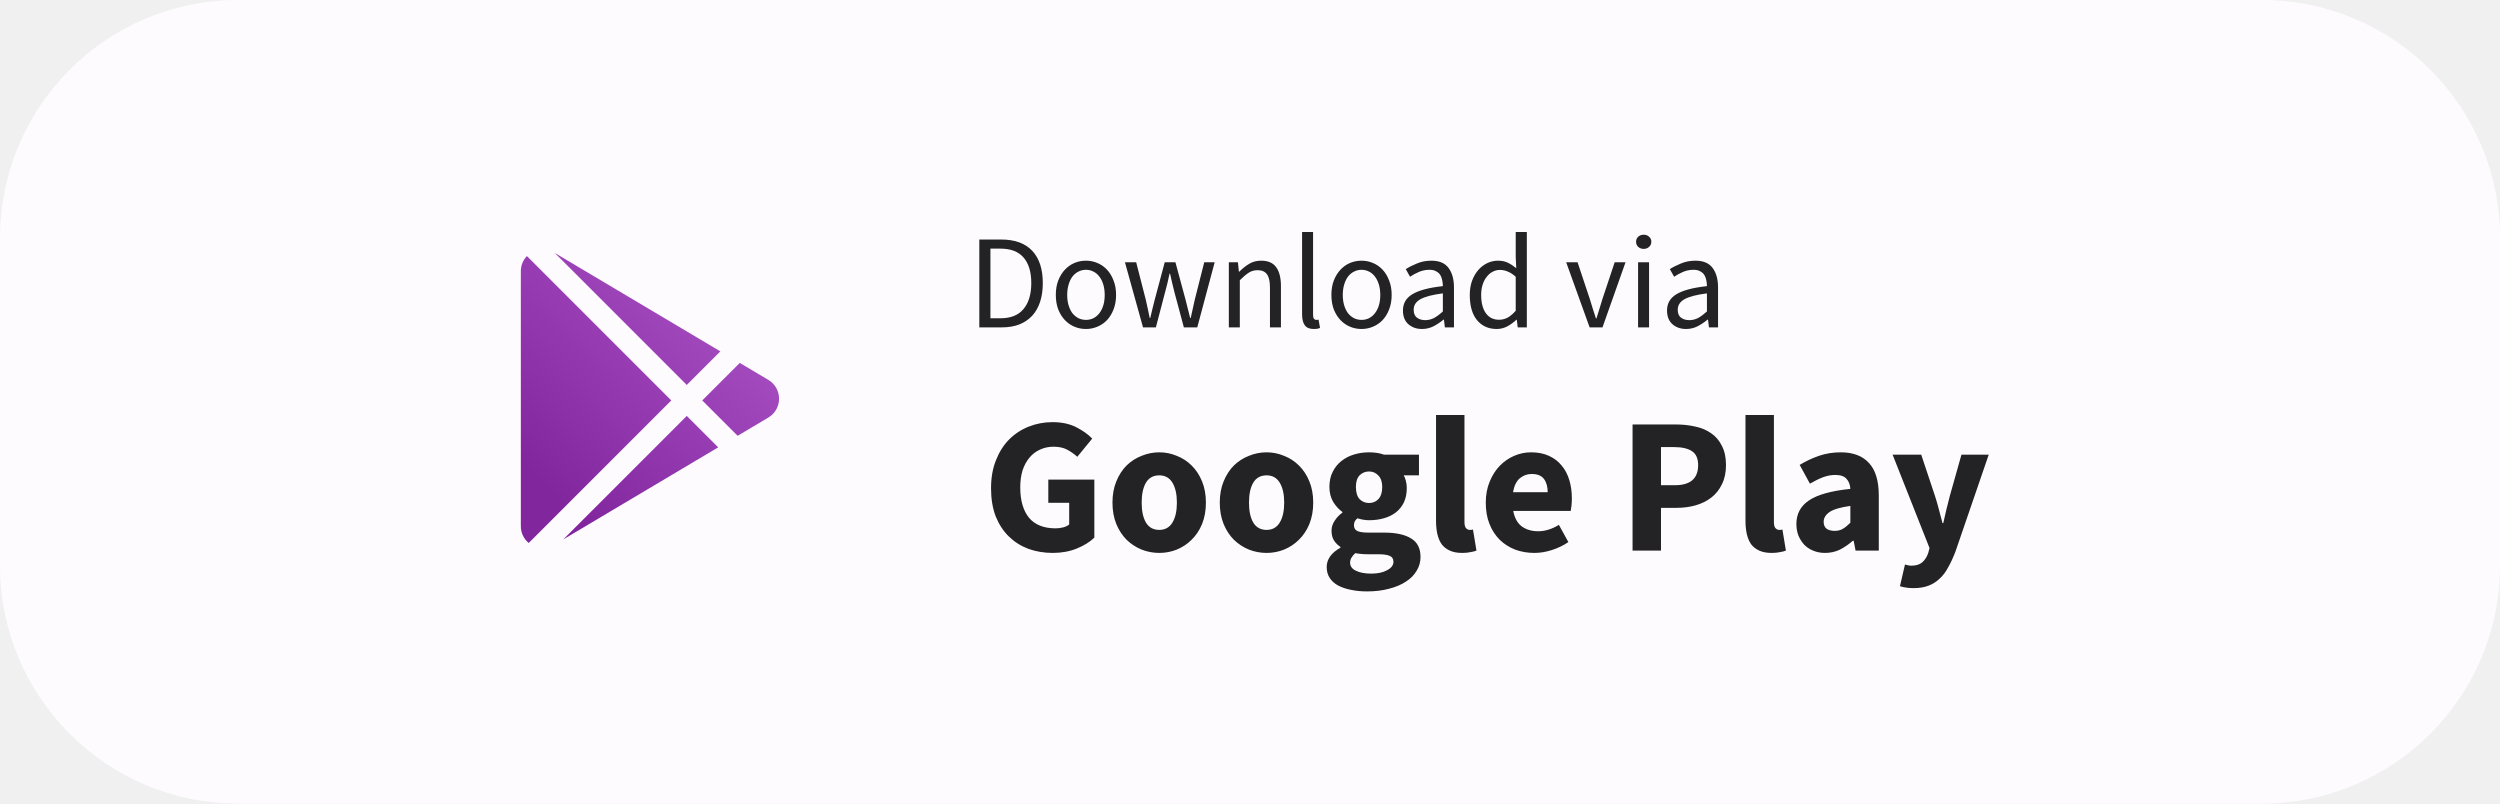
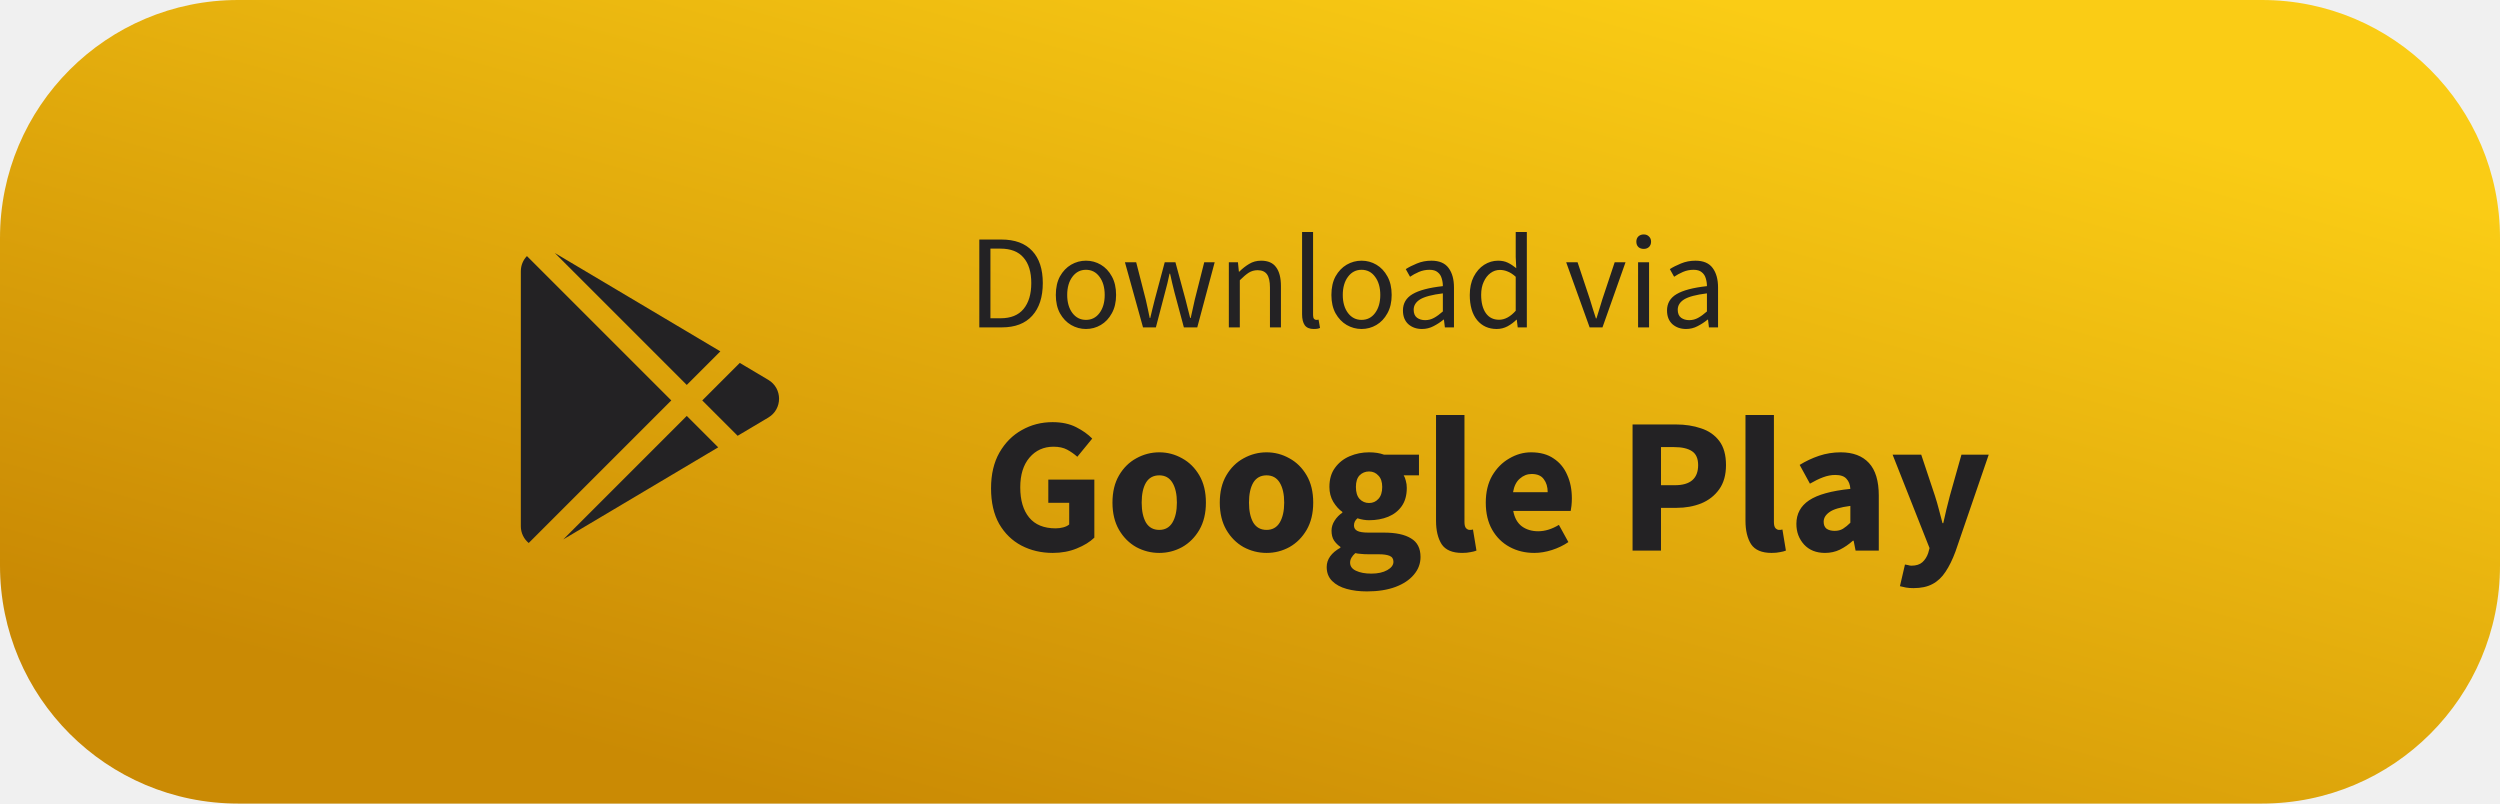
<svg xmlns="http://www.w3.org/2000/svg" width="168" height="54" viewBox="0 0 168 54" fill="none">
-   <rect width="168" height="54" rx="16" fill="#FEFBFF" />
-   <path fill-rule="evenodd" clip-rule="evenodd" d="M35.41 17.208C35.16 17.466 35 17.82 35 18.229V35.358C35 35.829 35.212 36.227 35.53 36.489L45.111 26.909L35.41 17.208ZM46.151 27.949L37.85 36.25L48.263 30.061L46.151 27.949ZM49.569 29.285L47.192 26.909L49.713 24.387L51.633 25.529C52.593 26.099 52.593 27.488 51.633 28.059L49.569 29.285ZM46.151 25.868L37.283 17L48.408 23.612L46.151 25.868Z" fill="url(#paint0_linear_1238:0)" />
-   <path d="M65.81 22V16.096H67.286C68.198 16.096 68.891 16.348 69.365 16.852C69.839 17.356 70.076 18.079 70.076 19.021C70.076 19.489 70.016 19.909 69.896 20.281C69.776 20.647 69.599 20.959 69.365 21.217C69.131 21.469 68.843 21.664 68.501 21.802C68.159 21.934 67.766 22 67.322 22H65.81ZM66.557 21.388H67.232C67.922 21.388 68.438 21.181 68.78 20.767C69.128 20.353 69.302 19.771 69.302 19.021C69.302 18.271 69.128 17.698 68.78 17.302C68.438 16.906 67.922 16.708 67.232 16.708H66.557V21.388ZM72.976 22.108C72.706 22.108 72.448 22.057 72.202 21.955C71.962 21.853 71.749 21.706 71.563 21.514C71.377 21.316 71.227 21.076 71.113 20.794C71.005 20.506 70.951 20.182 70.951 19.822C70.951 19.456 71.005 19.132 71.113 18.85C71.227 18.562 71.377 18.319 71.563 18.121C71.749 17.923 71.962 17.773 72.202 17.671C72.448 17.569 72.706 17.518 72.976 17.518C73.246 17.518 73.501 17.569 73.741 17.671C73.987 17.773 74.203 17.923 74.389 18.121C74.575 18.319 74.722 18.562 74.83 18.85C74.944 19.132 75.001 19.456 75.001 19.822C75.001 20.182 74.944 20.506 74.83 20.794C74.722 21.076 74.575 21.316 74.389 21.514C74.203 21.706 73.987 21.853 73.741 21.955C73.501 22.057 73.246 22.108 72.976 22.108ZM72.976 21.496C73.162 21.496 73.333 21.457 73.489 21.379C73.645 21.295 73.777 21.181 73.885 21.037C73.999 20.887 74.086 20.71 74.146 20.506C74.206 20.302 74.236 20.074 74.236 19.822C74.236 19.57 74.206 19.342 74.146 19.138C74.086 18.928 73.999 18.748 73.885 18.598C73.777 18.448 73.645 18.334 73.489 18.256C73.333 18.172 73.162 18.13 72.976 18.13C72.79 18.13 72.619 18.172 72.463 18.256C72.307 18.334 72.172 18.448 72.058 18.598C71.95 18.748 71.866 18.928 71.806 19.138C71.746 19.342 71.716 19.57 71.716 19.822C71.716 20.074 71.746 20.302 71.806 20.506C71.866 20.71 71.95 20.887 72.058 21.037C72.172 21.181 72.307 21.295 72.463 21.379C72.619 21.457 72.79 21.496 72.976 21.496ZM76.811 22L75.596 17.626H76.352L77 20.155C77.048 20.365 77.093 20.569 77.135 20.767C77.177 20.965 77.219 21.166 77.261 21.37H77.297C77.345 21.166 77.393 20.965 77.441 20.767C77.489 20.563 77.54 20.359 77.594 20.155L78.269 17.626H78.989L79.673 20.155C79.727 20.365 79.778 20.569 79.826 20.767C79.88 20.965 79.931 21.166 79.979 21.37H80.015C80.063 21.166 80.108 20.965 80.15 20.767C80.192 20.569 80.237 20.365 80.285 20.155L80.924 17.626H81.626L80.456 22H79.556L78.926 19.651C78.872 19.441 78.821 19.234 78.773 19.03C78.731 18.826 78.683 18.613 78.629 18.391H78.593C78.545 18.613 78.497 18.829 78.449 19.039C78.401 19.243 78.347 19.45 78.287 19.66L77.675 22H76.811ZM82.578 22V17.626H83.19L83.253 18.256H83.28C83.49 18.046 83.709 17.872 83.937 17.734C84.171 17.59 84.441 17.518 84.747 17.518C85.209 17.518 85.545 17.662 85.755 17.95C85.971 18.238 86.079 18.664 86.079 19.228V22H85.341V19.327C85.341 18.913 85.275 18.616 85.143 18.436C85.011 18.25 84.801 18.157 84.513 18.157C84.285 18.157 84.084 18.214 83.91 18.328C83.736 18.442 83.538 18.61 83.316 18.832V22H82.578ZM88.283 22.108C88.001 22.108 87.8 22.024 87.68 21.856C87.56 21.688 87.5 21.442 87.5 21.118V15.592H88.238V21.172C88.238 21.292 88.259 21.376 88.301 21.424C88.343 21.472 88.391 21.496 88.445 21.496C88.469 21.496 88.49 21.496 88.508 21.496C88.532 21.496 88.565 21.49 88.607 21.478L88.706 22.036C88.658 22.06 88.601 22.078 88.535 22.09C88.469 22.102 88.385 22.108 88.283 22.108ZM91.495 22.108C91.225 22.108 90.967 22.057 90.721 21.955C90.481 21.853 90.268 21.706 90.082 21.514C89.896 21.316 89.746 21.076 89.632 20.794C89.524 20.506 89.47 20.182 89.47 19.822C89.47 19.456 89.524 19.132 89.632 18.85C89.746 18.562 89.896 18.319 90.082 18.121C90.268 17.923 90.481 17.773 90.721 17.671C90.967 17.569 91.225 17.518 91.495 17.518C91.765 17.518 92.02 17.569 92.26 17.671C92.506 17.773 92.722 17.923 92.908 18.121C93.094 18.319 93.241 18.562 93.349 18.85C93.463 19.132 93.52 19.456 93.52 19.822C93.52 20.182 93.463 20.506 93.349 20.794C93.241 21.076 93.094 21.316 92.908 21.514C92.722 21.706 92.506 21.853 92.26 21.955C92.02 22.057 91.765 22.108 91.495 22.108ZM91.495 21.496C91.681 21.496 91.852 21.457 92.008 21.379C92.164 21.295 92.296 21.181 92.404 21.037C92.518 20.887 92.605 20.71 92.665 20.506C92.725 20.302 92.755 20.074 92.755 19.822C92.755 19.57 92.725 19.342 92.665 19.138C92.605 18.928 92.518 18.748 92.404 18.598C92.296 18.448 92.164 18.334 92.008 18.256C91.852 18.172 91.681 18.13 91.495 18.13C91.309 18.13 91.138 18.172 90.982 18.256C90.826 18.334 90.691 18.448 90.577 18.598C90.469 18.748 90.385 18.928 90.325 19.138C90.265 19.342 90.235 19.57 90.235 19.822C90.235 20.074 90.265 20.302 90.325 20.506C90.385 20.71 90.469 20.887 90.577 21.037C90.691 21.181 90.826 21.295 90.982 21.379C91.138 21.457 91.309 21.496 91.495 21.496ZM95.556 22.108C95.191 22.108 94.885 22 94.638 21.784C94.398 21.568 94.278 21.262 94.278 20.866C94.278 20.386 94.492 20.02 94.918 19.768C95.344 19.51 96.025 19.33 96.96 19.228C96.96 19.09 96.945 18.955 96.915 18.823C96.891 18.691 96.847 18.574 96.781 18.472C96.715 18.37 96.621 18.289 96.501 18.229C96.388 18.163 96.24 18.13 96.061 18.13C95.808 18.13 95.572 18.178 95.35 18.274C95.127 18.37 94.93 18.478 94.755 18.598L94.468 18.085C94.671 17.953 94.921 17.827 95.215 17.707C95.508 17.581 95.832 17.518 96.186 17.518C96.721 17.518 97.108 17.683 97.347 18.013C97.588 18.337 97.707 18.772 97.707 19.318V22H97.096L97.032 21.478H97.005C96.796 21.652 96.57 21.802 96.331 21.928C96.091 22.048 95.832 22.108 95.556 22.108ZM95.772 21.514C95.983 21.514 96.18 21.466 96.367 21.37C96.552 21.268 96.751 21.121 96.96 20.929V19.714C96.594 19.762 96.285 19.819 96.034 19.885C95.787 19.951 95.587 20.029 95.43 20.119C95.281 20.209 95.169 20.314 95.097 20.434C95.031 20.548 94.999 20.674 94.999 20.812C94.999 21.064 95.073 21.244 95.224 21.352C95.374 21.46 95.556 21.514 95.772 21.514ZM100.578 22.108C100.026 22.108 99.585 21.91 99.255 21.514C98.931 21.118 98.769 20.554 98.769 19.822C98.769 19.468 98.82 19.15 98.922 18.868C99.03 18.58 99.171 18.337 99.345 18.139C99.519 17.941 99.72 17.788 99.948 17.68C100.176 17.572 100.416 17.518 100.668 17.518C100.92 17.518 101.139 17.563 101.325 17.653C101.511 17.743 101.7 17.866 101.892 18.022L101.856 17.275V15.592H102.603V22H101.991L101.928 21.487H101.901C101.727 21.655 101.526 21.802 101.298 21.928C101.076 22.048 100.836 22.108 100.578 22.108ZM100.74 21.487C100.944 21.487 101.136 21.439 101.316 21.343C101.496 21.241 101.676 21.088 101.856 20.884V18.598C101.67 18.43 101.49 18.313 101.316 18.247C101.148 18.175 100.974 18.139 100.794 18.139C100.62 18.139 100.455 18.181 100.299 18.265C100.149 18.343 100.017 18.457 99.903 18.607C99.789 18.751 99.699 18.925 99.633 19.129C99.567 19.333 99.534 19.561 99.534 19.813C99.534 20.341 99.639 20.752 99.849 21.046C100.059 21.34 100.356 21.487 100.74 21.487ZM106.823 22L105.248 17.626H106.013L106.841 20.11C106.907 20.326 106.973 20.542 107.039 20.758C107.111 20.974 107.18 21.187 107.246 21.397H107.282C107.348 21.187 107.414 20.974 107.48 20.758C107.546 20.542 107.612 20.326 107.678 20.11L108.506 17.626H109.235L107.687 22H106.823ZM110.079 22V17.626H110.817V22H110.079ZM110.457 16.726C110.313 16.726 110.19 16.681 110.088 16.591C109.992 16.501 109.944 16.387 109.944 16.249C109.944 16.105 109.992 15.991 110.088 15.907C110.19 15.817 110.313 15.772 110.457 15.772C110.601 15.772 110.721 15.817 110.817 15.907C110.919 15.991 110.97 16.105 110.97 16.249C110.97 16.387 110.919 16.501 110.817 16.591C110.721 16.681 110.601 16.726 110.457 16.726ZM113.302 22.108C112.936 22.108 112.63 22 112.384 21.784C112.144 21.568 112.024 21.262 112.024 20.866C112.024 20.386 112.237 20.02 112.663 19.768C113.089 19.51 113.77 19.33 114.706 19.228C114.706 19.09 114.691 18.955 114.661 18.823C114.637 18.691 114.592 18.574 114.526 18.472C114.46 18.37 114.367 18.289 114.247 18.229C114.133 18.163 113.986 18.13 113.806 18.13C113.554 18.13 113.317 18.178 113.095 18.274C112.873 18.37 112.675 18.478 112.501 18.598L112.213 18.085C112.417 17.953 112.666 17.827 112.96 17.707C113.254 17.581 113.578 17.518 113.932 17.518C114.466 17.518 114.853 17.683 115.093 18.013C115.333 18.337 115.453 18.772 115.453 19.318V22H114.841L114.778 21.478H114.751C114.541 21.652 114.316 21.802 114.076 21.928C113.836 22.048 113.578 22.108 113.302 22.108ZM113.518 21.514C113.728 21.514 113.926 21.466 114.112 21.37C114.298 21.268 114.496 21.121 114.706 20.929V19.714C114.34 19.762 114.031 19.819 113.779 19.885C113.533 19.951 113.332 20.029 113.176 20.119C113.026 20.209 112.915 20.314 112.843 20.434C112.777 20.548 112.744 20.674 112.744 20.812C112.744 21.064 112.819 21.244 112.969 21.352C113.119 21.46 113.302 21.514 113.518 21.514Z" fill="#232224" />
-   <path d="M70.745 37.156C70.164 37.156 69.618 37.065 69.107 36.883C68.604 36.692 68.167 36.415 67.794 36.051C67.421 35.687 67.127 35.236 66.91 34.699C66.702 34.153 66.598 33.525 66.598 32.814C66.598 32.112 66.706 31.488 66.923 30.942C67.14 30.387 67.434 29.919 67.807 29.538C68.188 29.157 68.63 28.866 69.133 28.667C69.636 28.468 70.169 28.368 70.732 28.368C71.347 28.368 71.876 28.481 72.318 28.706C72.76 28.931 73.12 29.187 73.397 29.473L72.396 30.695C72.179 30.504 71.95 30.344 71.707 30.214C71.464 30.084 71.161 30.019 70.797 30.019C70.468 30.019 70.164 30.084 69.887 30.214C69.618 30.335 69.384 30.513 69.185 30.747C68.986 30.981 68.83 31.267 68.717 31.605C68.613 31.943 68.561 32.324 68.561 32.749C68.561 33.624 68.756 34.305 69.146 34.79C69.545 35.267 70.143 35.505 70.94 35.505C71.113 35.505 71.282 35.483 71.447 35.44C71.612 35.397 71.746 35.332 71.85 35.245V33.789H70.446V32.229H73.54V36.129C73.245 36.415 72.855 36.658 72.37 36.857C71.885 37.056 71.343 37.156 70.745 37.156ZM77.904 37.156C77.497 37.156 77.102 37.082 76.721 36.935C76.34 36.779 76.002 36.558 75.707 36.272C75.421 35.986 75.191 35.635 75.018 35.219C74.845 34.794 74.758 34.313 74.758 33.776C74.758 33.239 74.845 32.762 75.018 32.346C75.191 31.921 75.421 31.566 75.707 31.28C76.002 30.994 76.34 30.777 76.721 30.63C77.102 30.474 77.497 30.396 77.904 30.396C78.311 30.396 78.701 30.474 79.074 30.63C79.455 30.777 79.789 30.994 80.075 31.28C80.37 31.566 80.604 31.921 80.777 32.346C80.95 32.762 81.037 33.239 81.037 33.776C81.037 34.313 80.95 34.794 80.777 35.219C80.604 35.635 80.37 35.986 80.075 36.272C79.789 36.558 79.455 36.779 79.074 36.935C78.701 37.082 78.311 37.156 77.904 37.156ZM77.904 35.609C78.294 35.609 78.589 35.444 78.788 35.115C78.987 34.786 79.087 34.339 79.087 33.776C79.087 33.213 78.987 32.766 78.788 32.437C78.589 32.108 78.294 31.943 77.904 31.943C77.505 31.943 77.206 32.108 77.007 32.437C76.816 32.766 76.721 33.213 76.721 33.776C76.721 34.339 76.816 34.786 77.007 35.115C77.206 35.444 77.505 35.609 77.904 35.609ZM85.115 37.156C84.708 37.156 84.313 37.082 83.932 36.935C83.551 36.779 83.213 36.558 82.918 36.272C82.632 35.986 82.402 35.635 82.229 35.219C82.056 34.794 81.969 34.313 81.969 33.776C81.969 33.239 82.056 32.762 82.229 32.346C82.402 31.921 82.632 31.566 82.918 31.28C83.213 30.994 83.551 30.777 83.932 30.63C84.313 30.474 84.708 30.396 85.115 30.396C85.522 30.396 85.912 30.474 86.285 30.63C86.666 30.777 87 30.994 87.286 31.28C87.581 31.566 87.815 31.921 87.988 32.346C88.161 32.762 88.248 33.239 88.248 33.776C88.248 34.313 88.161 34.794 87.988 35.219C87.815 35.635 87.581 35.986 87.286 36.272C87 36.558 86.666 36.779 86.285 36.935C85.912 37.082 85.522 37.156 85.115 37.156ZM85.115 35.609C85.505 35.609 85.8 35.444 85.999 35.115C86.198 34.786 86.298 34.339 86.298 33.776C86.298 33.213 86.198 32.766 85.999 32.437C85.8 32.108 85.505 31.943 85.115 31.943C84.716 31.943 84.417 32.108 84.218 32.437C84.027 32.766 83.932 33.213 83.932 33.776C83.932 34.339 84.027 34.786 84.218 35.115C84.417 35.444 84.716 35.609 85.115 35.609ZM91.858 39.743C91.477 39.743 91.121 39.708 90.792 39.639C90.471 39.578 90.185 39.483 89.934 39.353C89.691 39.223 89.501 39.054 89.362 38.846C89.223 38.638 89.154 38.391 89.154 38.105C89.154 37.585 89.462 37.152 90.077 36.805V36.753C89.904 36.64 89.761 36.497 89.648 36.324C89.535 36.151 89.479 35.93 89.479 35.661C89.479 35.427 89.548 35.206 89.687 34.998C89.826 34.781 89.999 34.599 90.207 34.452V34.4C89.982 34.244 89.778 34.023 89.596 33.737C89.423 33.442 89.336 33.104 89.336 32.723C89.336 32.333 89.41 31.995 89.557 31.709C89.704 31.414 89.899 31.172 90.142 30.981C90.393 30.782 90.679 30.634 91 30.539C91.321 30.444 91.654 30.396 92.001 30.396C92.382 30.396 92.716 30.448 93.002 30.552H95.355V31.943H94.328C94.389 32.038 94.436 32.16 94.471 32.307C94.514 32.454 94.536 32.615 94.536 32.788C94.536 33.161 94.471 33.486 94.341 33.763C94.211 34.032 94.029 34.257 93.795 34.439C93.57 34.612 93.301 34.742 92.989 34.829C92.686 34.916 92.356 34.959 92.001 34.959C91.75 34.959 91.49 34.916 91.221 34.829C91.134 34.898 91.074 34.968 91.039 35.037C91.004 35.106 90.987 35.197 90.987 35.31C90.987 35.475 91.056 35.596 91.195 35.674C91.342 35.752 91.598 35.791 91.962 35.791H93.002C93.799 35.791 94.406 35.921 94.822 36.181C95.247 36.432 95.459 36.848 95.459 37.429C95.459 37.767 95.372 38.075 95.199 38.352C95.034 38.638 94.796 38.881 94.484 39.08C94.172 39.288 93.795 39.448 93.353 39.561C92.911 39.682 92.413 39.743 91.858 39.743ZM92.001 33.802C92.252 33.802 92.46 33.715 92.625 33.542C92.798 33.36 92.885 33.087 92.885 32.723C92.885 32.385 92.798 32.129 92.625 31.956C92.46 31.774 92.252 31.683 92.001 31.683C91.75 31.683 91.537 31.77 91.364 31.943C91.199 32.116 91.117 32.376 91.117 32.723C91.117 33.087 91.199 33.36 91.364 33.542C91.537 33.715 91.75 33.802 92.001 33.802ZM92.157 38.547C92.59 38.547 92.946 38.469 93.223 38.313C93.5 38.166 93.639 37.979 93.639 37.754C93.639 37.555 93.552 37.42 93.379 37.351C93.214 37.282 92.972 37.247 92.651 37.247H91.988C91.763 37.247 91.581 37.238 91.442 37.221C91.303 37.212 91.182 37.195 91.078 37.169C90.844 37.377 90.727 37.589 90.727 37.806C90.727 38.049 90.857 38.231 91.117 38.352C91.377 38.482 91.724 38.547 92.157 38.547ZM98.256 37.156C97.927 37.156 97.65 37.104 97.424 37C97.199 36.896 97.017 36.753 96.878 36.571C96.748 36.38 96.653 36.155 96.592 35.895C96.532 35.626 96.501 35.327 96.501 34.998V27.887H98.412V35.076C98.412 35.275 98.447 35.414 98.516 35.492C98.594 35.57 98.672 35.609 98.75 35.609C98.794 35.609 98.828 35.609 98.854 35.609C98.889 35.609 98.932 35.6 98.984 35.583L99.218 37C99.114 37.043 98.98 37.078 98.815 37.104C98.659 37.139 98.473 37.156 98.256 37.156ZM103.107 37.156C102.648 37.156 102.219 37.082 101.82 36.935C101.421 36.779 101.075 36.558 100.78 36.272C100.485 35.977 100.256 35.622 100.091 35.206C99.926 34.79 99.844 34.313 99.844 33.776C99.844 33.256 99.931 32.788 100.104 32.372C100.277 31.947 100.503 31.592 100.78 31.306C101.066 31.011 101.391 30.786 101.755 30.63C102.119 30.474 102.496 30.396 102.886 30.396C103.345 30.396 103.744 30.474 104.082 30.63C104.429 30.786 104.715 31.003 104.94 31.28C105.174 31.557 105.347 31.887 105.46 32.268C105.573 32.641 105.629 33.048 105.629 33.49C105.629 33.663 105.62 33.828 105.603 33.984C105.586 34.14 105.568 34.257 105.551 34.335H101.69C101.777 34.803 101.967 35.15 102.262 35.375C102.565 35.592 102.934 35.7 103.367 35.7C103.826 35.7 104.29 35.557 104.758 35.271L105.395 36.428C105.066 36.653 104.697 36.831 104.29 36.961C103.891 37.091 103.497 37.156 103.107 37.156ZM101.677 33.074H104.004C104.004 32.71 103.922 32.415 103.757 32.19C103.592 31.965 103.315 31.852 102.925 31.852C102.622 31.852 102.353 31.952 102.119 32.151C101.894 32.35 101.746 32.658 101.677 33.074ZM109.708 37V28.524H112.62C113.088 28.524 113.526 28.572 113.933 28.667C114.34 28.754 114.696 28.905 114.999 29.122C115.302 29.33 115.541 29.612 115.714 29.967C115.896 30.314 115.987 30.743 115.987 31.254C115.987 31.748 115.896 32.177 115.714 32.541C115.541 32.905 115.302 33.204 114.999 33.438C114.696 33.672 114.345 33.845 113.946 33.958C113.547 34.071 113.123 34.127 112.672 34.127H111.619V37H109.708ZM111.619 32.606H112.555C113.595 32.606 114.115 32.155 114.115 31.254C114.115 30.812 113.976 30.5 113.699 30.318C113.422 30.136 113.023 30.045 112.503 30.045H111.619V32.606ZM119.051 37.156C118.722 37.156 118.445 37.104 118.219 37C117.994 36.896 117.812 36.753 117.673 36.571C117.543 36.38 117.448 36.155 117.387 35.895C117.327 35.626 117.296 35.327 117.296 34.998V27.887H119.207V35.076C119.207 35.275 119.242 35.414 119.311 35.492C119.389 35.57 119.467 35.609 119.545 35.609C119.589 35.609 119.623 35.609 119.649 35.609C119.684 35.609 119.727 35.6 119.779 35.583L120.013 37C119.909 37.043 119.775 37.078 119.61 37.104C119.454 37.139 119.268 37.156 119.051 37.156ZM122.641 37.156C122.346 37.156 122.078 37.104 121.835 37C121.601 36.905 121.402 36.77 121.237 36.597C121.072 36.415 120.942 36.207 120.847 35.973C120.76 35.739 120.717 35.483 120.717 35.206C120.717 34.53 121.003 34.001 121.575 33.62C122.147 33.239 123.07 32.983 124.344 32.853C124.327 32.567 124.24 32.342 124.084 32.177C123.937 32.004 123.685 31.917 123.33 31.917C123.053 31.917 122.775 31.969 122.498 32.073C122.229 32.177 121.939 32.32 121.627 32.502L120.938 31.241C121.354 30.99 121.787 30.786 122.238 30.63C122.697 30.474 123.183 30.396 123.694 30.396C124.526 30.396 125.159 30.634 125.592 31.111C126.034 31.579 126.255 32.311 126.255 33.308V37H124.695L124.565 36.337H124.513C124.236 36.58 123.945 36.779 123.642 36.935C123.339 37.082 123.005 37.156 122.641 37.156ZM123.291 35.674C123.508 35.674 123.694 35.626 123.85 35.531C124.006 35.436 124.171 35.301 124.344 35.128V33.997C123.668 34.092 123.2 34.231 122.94 34.413C122.68 34.595 122.55 34.812 122.55 35.063C122.55 35.271 122.615 35.427 122.745 35.531C122.884 35.626 123.066 35.674 123.291 35.674ZM128.586 39.522C128.387 39.522 128.218 39.509 128.079 39.483C127.941 39.466 127.806 39.435 127.676 39.392L128.014 37.936C128.075 37.953 128.144 37.971 128.222 37.988C128.3 38.005 128.374 38.014 128.443 38.014C128.764 38.014 129.011 37.936 129.184 37.78C129.358 37.624 129.488 37.42 129.574 37.169L129.665 36.831L127.182 30.552H129.106L130.029 33.321C130.125 33.616 130.211 33.915 130.289 34.218C130.367 34.521 130.45 34.833 130.536 35.154H130.588C130.658 34.851 130.727 34.547 130.796 34.244C130.874 33.932 130.952 33.624 131.03 33.321L131.81 30.552H133.643L131.407 37.065C131.251 37.472 131.087 37.828 130.913 38.131C130.749 38.443 130.554 38.699 130.328 38.898C130.112 39.106 129.86 39.262 129.574 39.366C129.297 39.47 128.968 39.522 128.586 39.522Z" fill="#232224" />
+   <g clip-path="url(#clip0_1238_0)">
+     <rect width="168" height="54" rx="16" fill="url(#paint0_linear_1238_0)" />
+     <path fill-rule="evenodd" clip-rule="evenodd" d="M35.41 17.208C35.16 17.466 35 17.82 35 18.229V35.358C35 35.829 35.212 36.227 35.53 36.489L45.111 26.909L35.41 17.208ZM46.151 27.949L37.85 36.25L48.263 30.061L46.151 27.949ZM49.569 29.285L47.192 26.909L49.713 24.387L51.633 25.529C52.593 26.099 52.593 27.488 51.633 28.059L49.569 29.285ZM46.151 25.868L37.283 17L48.408 23.612L46.151 25.868Z" fill="#232224" />
+     <path d="M65.81 22V16.096H67.286C68.198 16.096 68.891 16.351 69.365 16.861C69.839 17.365 70.076 18.085 70.076 19.021C70.076 19.963 69.839 20.695 69.365 21.217C68.897 21.739 68.216 22 67.322 22H65.81ZM66.557 21.388H67.232C67.922 21.388 68.438 21.181 68.78 20.767C69.128 20.347 69.302 19.765 69.302 19.021C69.302 18.277 69.128 17.707 68.78 17.311C68.438 16.909 67.922 16.708 67.232 16.708H66.557V21.388ZM72.976 22.108C72.622 22.108 72.289 22.018 71.977 21.838C71.671 21.658 71.422 21.397 71.23 21.055C71.044 20.713 70.951 20.302 70.951 19.822C70.951 19.33 71.044 18.913 71.23 18.571C71.422 18.229 71.671 17.968 71.977 17.788C72.289 17.608 72.622 17.518 72.976 17.518C73.336 17.518 73.669 17.608 73.975 17.788C74.281 17.968 74.527 18.229 74.713 18.571C74.905 18.913 75.001 19.33 75.001 19.822C75.001 20.302 74.905 20.713 74.713 21.055C74.527 21.397 74.281 21.658 73.975 21.838C73.669 22.018 73.336 22.108 72.976 22.108ZM72.976 21.496C73.354 21.496 73.657 21.343 73.885 21.037C74.119 20.725 74.236 20.32 74.236 19.822C74.236 19.318 74.119 18.91 73.885 18.598C73.657 18.286 73.354 18.13 72.976 18.13C72.604 18.13 72.301 18.286 72.067 18.598C71.833 18.91 71.716 19.318 71.716 19.822C71.716 20.32 71.833 20.725 72.067 21.037C72.301 21.343 72.604 21.496 72.976 21.496ZM76.811 22L75.596 17.626H76.352L77 20.155C77.048 20.359 77.093 20.563 77.135 20.767C77.177 20.965 77.219 21.166 77.261 21.37H77.297C77.345 21.166 77.393 20.965 77.441 20.767C77.489 20.563 77.54 20.359 77.594 20.155L78.269 17.626H78.989L79.673 20.155C79.727 20.359 79.778 20.563 79.826 20.767C79.88 20.965 79.931 21.166 79.979 21.37H80.015C80.063 21.166 80.108 20.965 80.15 20.767C80.198 20.563 80.243 20.359 80.285 20.155L80.924 17.626H81.626L80.456 22H79.556L78.926 19.651C78.872 19.441 78.821 19.234 78.773 19.03C78.731 18.826 78.683 18.613 78.629 18.391H78.593C78.545 18.613 78.497 18.829 78.449 19.039C78.401 19.243 78.347 19.45 78.287 19.66L77.675 22H76.811ZM82.578 22V17.626H83.19L83.253 18.256H83.28C83.49 18.046 83.712 17.872 83.946 17.734C84.18 17.59 84.447 17.518 84.747 17.518C85.209 17.518 85.545 17.665 85.755 17.959C85.971 18.247 86.079 18.67 86.079 19.228V22H85.341V19.327C85.341 18.919 85.275 18.622 85.143 18.436C85.011 18.25 84.801 18.157 84.513 18.157C84.291 18.157 84.09 18.214 83.91 18.328C83.736 18.442 83.538 18.61 83.316 18.832V22H82.578ZM88.283 22.108C88.007 22.108 87.806 22.024 87.68 21.856C87.56 21.682 87.5 21.436 87.5 21.118V15.592H88.238V21.172C88.238 21.286 88.259 21.37 88.301 21.424C88.343 21.472 88.391 21.496 88.445 21.496C88.469 21.496 88.49 21.496 88.508 21.496C88.532 21.49 88.565 21.484 88.607 21.478L88.706 22.036C88.658 22.06 88.601 22.078 88.535 22.09C88.469 22.102 88.385 22.108 88.283 22.108ZM91.495 22.108C91.141 22.108 90.808 22.018 90.496 21.838C90.19 21.658 89.941 21.397 89.749 21.055C89.563 20.713 89.47 20.302 89.47 19.822C89.47 19.33 89.563 18.913 89.749 18.571C89.941 18.229 90.19 17.968 90.496 17.788C90.808 17.608 91.141 17.518 91.495 17.518C91.855 17.518 92.188 17.608 92.494 17.788C92.8 17.968 93.046 18.229 93.232 18.571C93.424 18.913 93.52 19.33 93.52 19.822C93.52 20.302 93.424 20.713 93.232 21.055C93.046 21.397 92.8 21.658 92.494 21.838C92.188 22.018 91.855 22.108 91.495 22.108ZM91.495 21.496C91.873 21.496 92.176 21.343 92.404 21.037C92.638 20.725 92.755 20.32 92.755 19.822C92.755 19.318 92.638 18.91 92.404 18.598C92.176 18.286 91.873 18.13 91.495 18.13C91.123 18.13 90.82 18.286 90.586 18.598C90.352 18.91 90.235 19.318 90.235 19.822C90.235 20.32 90.352 20.725 90.586 21.037C90.82 21.343 91.123 21.496 91.495 21.496ZM95.556 22.108C95.191 22.108 94.885 22 94.638 21.784C94.398 21.562 94.278 21.256 94.278 20.866C94.278 20.386 94.492 20.02 94.918 19.768C95.35 19.51 96.031 19.33 96.96 19.228C96.96 19.042 96.933 18.865 96.879 18.697C96.832 18.529 96.742 18.394 96.609 18.292C96.484 18.184 96.3 18.13 96.061 18.13C95.808 18.13 95.572 18.178 95.35 18.274C95.127 18.37 94.93 18.478 94.755 18.598L94.468 18.085C94.671 17.953 94.921 17.827 95.215 17.707C95.514 17.581 95.838 17.518 96.186 17.518C96.721 17.518 97.108 17.683 97.347 18.013C97.588 18.337 97.707 18.772 97.707 19.318V22H97.096L97.032 21.478H97.005C96.802 21.646 96.576 21.793 96.331 21.919C96.091 22.045 95.832 22.108 95.556 22.108ZM95.772 21.514C95.983 21.514 96.18 21.463 96.367 21.361C96.552 21.259 96.751 21.115 96.96 20.929V19.714C96.234 19.804 95.725 19.939 95.43 20.119C95.142 20.299 94.999 20.53 94.999 20.812C94.999 21.058 95.073 21.238 95.224 21.352C95.374 21.46 95.556 21.514 95.772 21.514ZM100.578 22.108C100.032 22.108 99.594 21.91 99.264 21.514C98.934 21.112 98.769 20.548 98.769 19.822C98.769 19.348 98.856 18.94 99.03 18.598C99.21 18.25 99.444 17.983 99.732 17.797C100.026 17.611 100.338 17.518 100.668 17.518C100.92 17.518 101.139 17.563 101.325 17.653C101.511 17.743 101.7 17.866 101.892 18.022L101.856 17.275V15.592H102.603V22H101.991L101.928 21.487H101.901C101.733 21.655 101.535 21.802 101.307 21.928C101.079 22.048 100.836 22.108 100.578 22.108ZM100.74 21.487C101.124 21.487 101.496 21.286 101.856 20.884V18.598C101.67 18.43 101.49 18.313 101.316 18.247C101.148 18.175 100.974 18.139 100.794 18.139C100.56 18.139 100.347 18.211 100.155 18.355C99.969 18.493 99.819 18.688 99.705 18.94C99.591 19.186 99.534 19.477 99.534 19.813C99.534 20.335 99.639 20.746 99.849 21.046C100.059 21.34 100.356 21.487 100.74 21.487ZM106.823 22L105.248 17.626H106.013L106.841 20.11C106.907 20.326 106.973 20.542 107.039 20.758C107.111 20.974 107.18 21.187 107.246 21.397H107.282C107.348 21.187 107.414 20.974 107.48 20.758C107.552 20.542 107.618 20.326 107.678 20.11L108.506 17.626H109.235L107.687 22H106.823ZM110.079 22V17.626H110.817V22H110.079ZM110.457 16.726C110.313 16.726 110.193 16.684 110.097 16.6C110.007 16.51 109.962 16.39 109.962 16.24C109.962 16.096 110.007 15.979 110.097 15.889C110.193 15.799 110.313 15.754 110.457 15.754C110.601 15.754 110.718 15.799 110.808 15.889C110.904 15.979 110.952 16.096 110.952 16.24C110.952 16.39 110.904 16.51 110.808 16.6C110.718 16.684 110.601 16.726 110.457 16.726ZM113.302 22.108C112.936 22.108 112.63 22 112.384 21.784C112.144 21.562 112.024 21.256 112.024 20.866C112.024 20.386 112.237 20.02 112.663 19.768C113.095 19.51 113.776 19.33 114.706 19.228C114.706 19.042 114.679 18.865 114.625 18.697C114.577 18.529 114.487 18.394 114.355 18.292C114.229 18.184 114.046 18.13 113.806 18.13C113.554 18.13 113.317 18.178 113.095 18.274C112.873 18.37 112.675 18.478 112.501 18.598L112.213 18.085C112.417 17.953 112.666 17.827 112.96 17.707C113.26 17.581 113.584 17.518 113.932 17.518C114.466 17.518 114.853 17.683 115.093 18.013C115.333 18.337 115.453 18.772 115.453 19.318V22H114.841L114.778 21.478H114.751C114.547 21.646 114.322 21.793 114.076 21.919C113.836 22.045 113.578 22.108 113.302 22.108ZM113.518 21.514C113.728 21.514 113.926 21.463 114.112 21.361C114.298 21.259 114.496 21.115 114.706 20.929V19.714C113.98 19.804 113.47 19.939 113.176 20.119C112.888 20.299 112.744 20.53 112.744 20.812C112.744 21.058 112.819 21.238 112.969 21.352C113.119 21.46 113.302 21.514 113.518 21.514Z" fill="#232224" />
+     <path d="M70.745 37.156C69.974 37.156 69.272 36.991 68.639 36.662C68.015 36.333 67.517 35.847 67.144 35.206C66.78 34.556 66.598 33.759 66.598 32.814C66.598 31.878 66.784 31.081 67.157 30.422C67.538 29.755 68.041 29.248 68.665 28.901C69.289 28.546 69.978 28.368 70.732 28.368C71.347 28.368 71.876 28.481 72.318 28.706C72.76 28.931 73.12 29.187 73.397 29.473L72.396 30.695C72.179 30.504 71.95 30.344 71.707 30.214C71.464 30.084 71.161 30.019 70.797 30.019C70.138 30.019 69.601 30.262 69.185 30.747C68.769 31.232 68.561 31.9 68.561 32.749C68.561 33.616 68.76 34.292 69.159 34.777C69.558 35.262 70.151 35.505 70.94 35.505C71.113 35.505 71.282 35.483 71.447 35.44C71.612 35.397 71.746 35.332 71.85 35.245V33.789H70.446V32.229H73.54V36.129C73.245 36.415 72.851 36.658 72.357 36.857C71.872 37.056 71.334 37.156 70.745 37.156ZM77.904 37.156C77.358 37.156 76.842 37.026 76.357 36.766C75.88 36.497 75.495 36.112 75.2 35.609C74.905 35.098 74.758 34.487 74.758 33.776C74.758 33.057 74.905 32.446 75.2 31.943C75.495 31.44 75.88 31.059 76.357 30.799C76.842 30.53 77.358 30.396 77.904 30.396C78.45 30.396 78.961 30.53 79.438 30.799C79.915 31.059 80.3 31.44 80.595 31.943C80.89 32.446 81.037 33.057 81.037 33.776C81.037 34.487 80.89 35.098 80.595 35.609C80.3 36.112 79.915 36.497 79.438 36.766C78.961 37.026 78.45 37.156 77.904 37.156ZM77.904 35.609C78.294 35.609 78.589 35.444 78.788 35.115C78.987 34.777 79.087 34.331 79.087 33.776C79.087 33.213 78.987 32.766 78.788 32.437C78.589 32.108 78.294 31.943 77.904 31.943C77.505 31.943 77.206 32.108 77.007 32.437C76.816 32.766 76.721 33.213 76.721 33.776C76.721 34.331 76.816 34.777 77.007 35.115C77.206 35.444 77.505 35.609 77.904 35.609ZM85.115 37.156C84.569 37.156 84.053 37.026 83.568 36.766C83.091 36.497 82.706 36.112 82.411 35.609C82.116 35.098 81.969 34.487 81.969 33.776C81.969 33.057 82.116 32.446 82.411 31.943C82.706 31.44 83.091 31.059 83.568 30.799C84.053 30.53 84.569 30.396 85.115 30.396C85.661 30.396 86.172 30.53 86.649 30.799C87.126 31.059 87.511 31.44 87.806 31.943C88.101 32.446 88.248 33.057 88.248 33.776C88.248 34.487 88.101 35.098 87.806 35.609C87.511 36.112 87.126 36.497 86.649 36.766C86.172 37.026 85.661 37.156 85.115 37.156ZM85.115 35.609C85.505 35.609 85.8 35.444 85.999 35.115C86.198 34.777 86.298 34.331 86.298 33.776C86.298 33.213 86.198 32.766 85.999 32.437C85.8 32.108 85.505 31.943 85.115 31.943C84.716 31.943 84.417 32.108 84.218 32.437C84.027 32.766 83.932 33.213 83.932 33.776C83.932 34.331 84.027 34.777 84.218 35.115C84.417 35.444 84.716 35.609 85.115 35.609ZM91.858 39.743C91.355 39.743 90.9 39.687 90.493 39.574C90.086 39.461 89.761 39.284 89.518 39.041C89.275 38.798 89.154 38.486 89.154 38.105C89.154 37.585 89.462 37.152 90.077 36.805V36.753C89.912 36.64 89.769 36.497 89.648 36.324C89.535 36.151 89.479 35.93 89.479 35.661C89.479 35.427 89.548 35.202 89.687 34.985C89.826 34.768 89.999 34.591 90.207 34.452V34.4C89.982 34.244 89.778 34.019 89.596 33.724C89.423 33.429 89.336 33.096 89.336 32.723C89.336 32.203 89.462 31.774 89.713 31.436C89.964 31.089 90.294 30.829 90.701 30.656C91.108 30.483 91.542 30.396 92.001 30.396C92.382 30.396 92.716 30.448 93.002 30.552H95.355V31.943H94.328C94.389 32.038 94.436 32.16 94.471 32.307C94.514 32.454 94.536 32.615 94.536 32.788C94.536 33.282 94.423 33.689 94.198 34.01C93.973 34.331 93.669 34.569 93.288 34.725C92.907 34.881 92.478 34.959 92.001 34.959C91.75 34.959 91.49 34.916 91.221 34.829C91.065 34.959 90.987 35.119 90.987 35.31C90.987 35.475 91.061 35.596 91.208 35.674C91.355 35.752 91.607 35.791 91.962 35.791H93.002C93.799 35.791 94.406 35.921 94.822 36.181C95.247 36.432 95.459 36.848 95.459 37.429C95.459 37.871 95.312 38.265 95.017 38.612C94.722 38.967 94.306 39.245 93.769 39.444C93.232 39.643 92.595 39.743 91.858 39.743ZM92.001 33.802C92.252 33.802 92.46 33.711 92.625 33.529C92.798 33.347 92.885 33.078 92.885 32.723C92.885 32.385 92.798 32.129 92.625 31.956C92.46 31.774 92.252 31.683 92.001 31.683C91.75 31.683 91.537 31.77 91.364 31.943C91.199 32.116 91.117 32.376 91.117 32.723C91.117 33.078 91.199 33.347 91.364 33.529C91.537 33.711 91.75 33.802 92.001 33.802ZM92.157 38.547C92.59 38.547 92.946 38.469 93.223 38.313C93.5 38.157 93.639 37.971 93.639 37.754C93.639 37.555 93.552 37.42 93.379 37.351C93.214 37.282 92.972 37.247 92.651 37.247H91.988C91.771 37.247 91.589 37.238 91.442 37.221C91.303 37.212 91.182 37.195 91.078 37.169C90.844 37.377 90.727 37.589 90.727 37.806C90.727 38.049 90.857 38.231 91.117 38.352C91.386 38.482 91.732 38.547 92.157 38.547ZM98.256 37.156C97.598 37.156 97.138 36.961 96.878 36.571C96.627 36.172 96.501 35.648 96.501 34.998V27.887H98.412V35.076C98.412 35.275 98.447 35.414 98.516 35.492C98.594 35.57 98.672 35.609 98.75 35.609C98.794 35.609 98.828 35.609 98.854 35.609C98.889 35.6 98.932 35.592 98.984 35.583L99.218 37C99.114 37.043 98.98 37.078 98.815 37.104C98.659 37.139 98.473 37.156 98.256 37.156ZM103.107 37.156C102.492 37.156 101.937 37.022 101.443 36.753C100.949 36.484 100.559 36.099 100.273 35.596C99.987 35.093 99.844 34.487 99.844 33.776C99.844 33.074 99.987 32.472 100.273 31.969C100.568 31.466 100.949 31.081 101.417 30.812C101.885 30.535 102.375 30.396 102.886 30.396C103.501 30.396 104.008 30.535 104.407 30.812C104.814 31.081 105.118 31.449 105.317 31.917C105.525 32.376 105.629 32.901 105.629 33.49C105.629 33.655 105.62 33.819 105.603 33.984C105.586 34.14 105.568 34.257 105.551 34.335H101.69C101.777 34.803 101.972 35.15 102.275 35.375C102.578 35.592 102.942 35.7 103.367 35.7C103.826 35.7 104.29 35.557 104.758 35.271L105.395 36.428C105.066 36.653 104.697 36.831 104.29 36.961C103.883 37.091 103.488 37.156 103.107 37.156ZM101.677 33.074H104.004C104.004 32.719 103.917 32.428 103.744 32.203C103.579 31.969 103.306 31.852 102.925 31.852C102.63 31.852 102.366 31.956 102.132 32.164C101.898 32.363 101.746 32.667 101.677 33.074ZM109.708 37V28.524H112.62C113.244 28.524 113.807 28.611 114.31 28.784C114.821 28.949 115.229 29.23 115.532 29.629C115.835 30.028 115.987 30.569 115.987 31.254C115.987 31.913 115.835 32.454 115.532 32.879C115.229 33.304 114.826 33.62 114.323 33.828C113.82 34.027 113.27 34.127 112.672 34.127H111.619V37H109.708ZM111.619 32.606H112.555C113.595 32.606 114.115 32.155 114.115 31.254C114.115 30.812 113.976 30.5 113.699 30.318C113.422 30.136 113.023 30.045 112.503 30.045H111.619V32.606ZM119.051 37.156C118.393 37.156 117.933 36.961 117.673 36.571C117.422 36.172 117.296 35.648 117.296 34.998V27.887H119.207V35.076C119.207 35.275 119.242 35.414 119.311 35.492C119.389 35.57 119.467 35.609 119.545 35.609C119.589 35.609 119.623 35.609 119.649 35.609C119.684 35.6 119.727 35.592 119.779 35.583L120.013 37C119.909 37.043 119.775 37.078 119.61 37.104C119.454 37.139 119.268 37.156 119.051 37.156ZM122.641 37.156C122.052 37.156 121.584 36.97 121.237 36.597C120.89 36.216 120.717 35.752 120.717 35.206C120.717 34.53 121.003 34.001 121.575 33.62C122.147 33.239 123.07 32.983 124.344 32.853C124.327 32.567 124.24 32.342 124.084 32.177C123.937 32.004 123.685 31.917 123.33 31.917C123.061 31.917 122.788 31.969 122.511 32.073C122.234 32.177 121.939 32.32 121.627 32.502L120.938 31.241C121.345 30.99 121.779 30.786 122.238 30.63C122.706 30.474 123.191 30.396 123.694 30.396C124.517 30.396 125.15 30.634 125.592 31.111C126.034 31.588 126.255 32.32 126.255 33.308V37H124.695L124.565 36.337H124.513C124.244 36.58 123.954 36.779 123.642 36.935C123.339 37.082 123.005 37.156 122.641 37.156ZM123.291 35.674C123.508 35.674 123.694 35.626 123.85 35.531C124.015 35.427 124.179 35.293 124.344 35.128V33.997C123.668 34.084 123.2 34.222 122.94 34.413C122.68 34.595 122.55 34.812 122.55 35.063C122.55 35.271 122.615 35.427 122.745 35.531C122.884 35.626 123.066 35.674 123.291 35.674ZM128.586 39.522C128.396 39.522 128.227 39.509 128.079 39.483C127.941 39.457 127.806 39.427 127.676 39.392L128.014 37.936C128.075 37.945 128.144 37.958 128.222 37.975C128.3 38.001 128.374 38.014 128.443 38.014C128.764 38.014 129.011 37.936 129.184 37.78C129.358 37.624 129.488 37.42 129.574 37.169L129.665 36.831L127.182 30.552H129.106L130.029 33.321C130.125 33.616 130.211 33.915 130.289 34.218C130.367 34.521 130.45 34.833 130.536 35.154H130.588C130.658 34.851 130.727 34.547 130.796 34.244C130.874 33.932 130.952 33.624 131.03 33.321L131.81 30.552H133.643L131.407 37.065C131.208 37.602 130.987 38.053 130.744 38.417C130.502 38.79 130.207 39.067 129.86 39.249C129.522 39.431 129.098 39.522 128.586 39.522Z" fill="#232224" />
+   </g>
  <defs>
-     <linearGradient id="paint0_linear_1238:0" x1="49.663" y1="19.631" x2="36.773" y2="32.86" gradientUnits="userSpaceOnUse">
-       <stop stop-color="#A950C4" />
-       <stop offset="1" stop-color="#82269E" />
+     <linearGradient id="paint0_linear_1238_0" x1="141.96" y1="7.29" x2="123.472" y2="73.59" gradientUnits="userSpaceOnUse">
+       <stop stop-color="#FACC15" />
+       <stop offset="1" stop-color="#CA8A04" />
    </linearGradient>
+     <clipPath id="clip0_1238_0">
+       <rect width="168" height="54" fill="white" />
+     </clipPath>
  </defs>
</svg>
